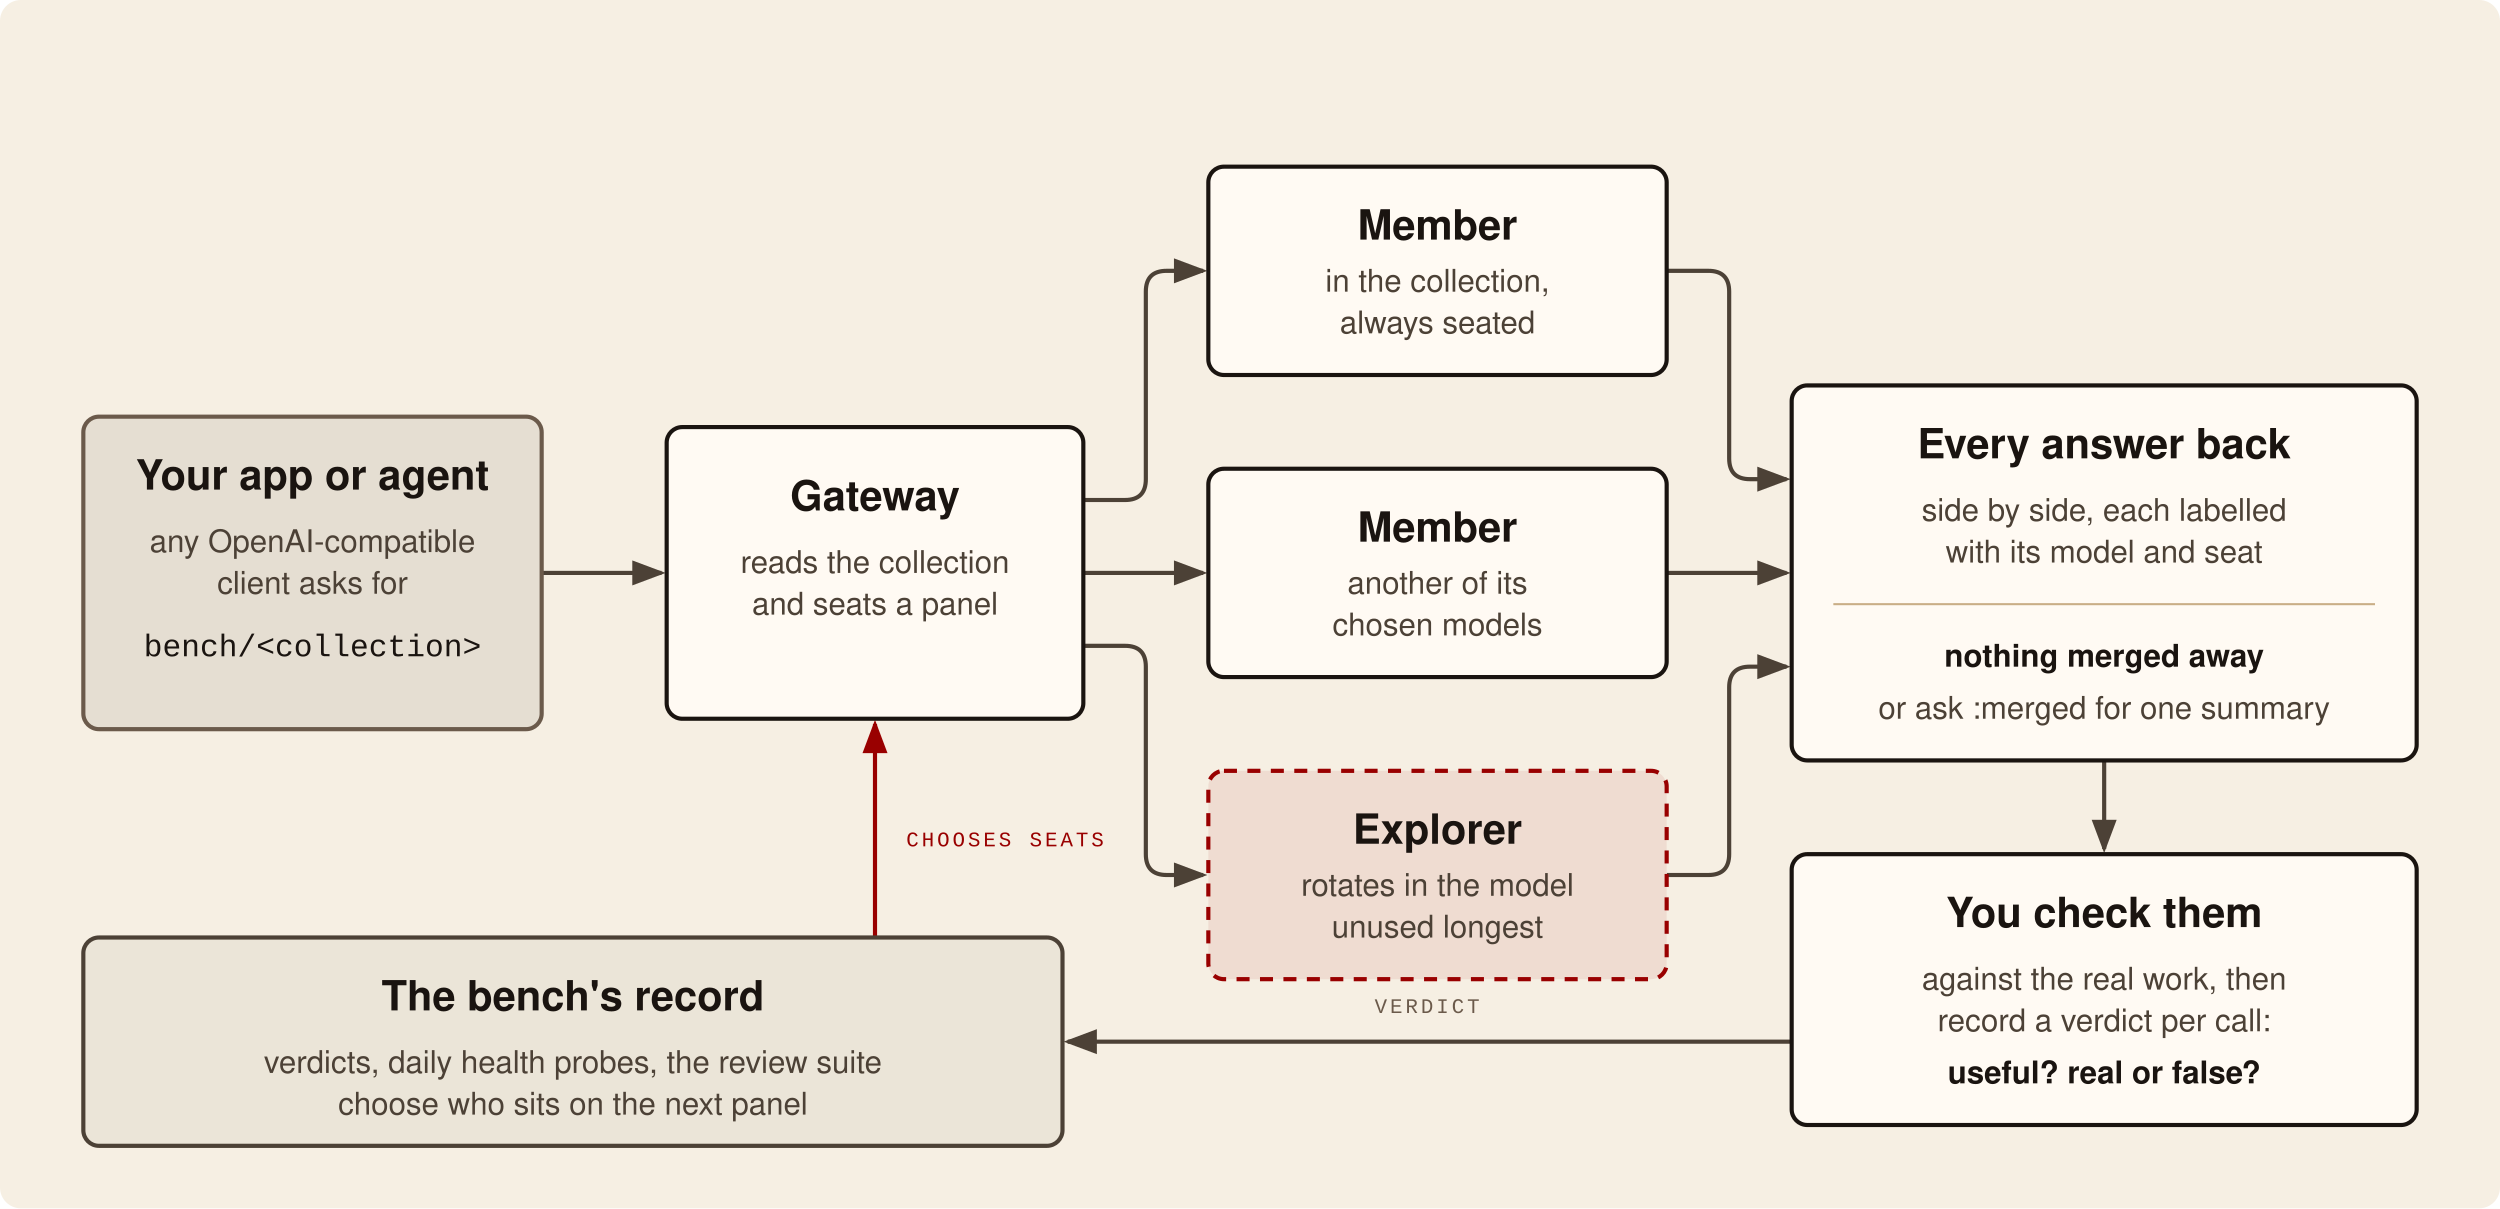
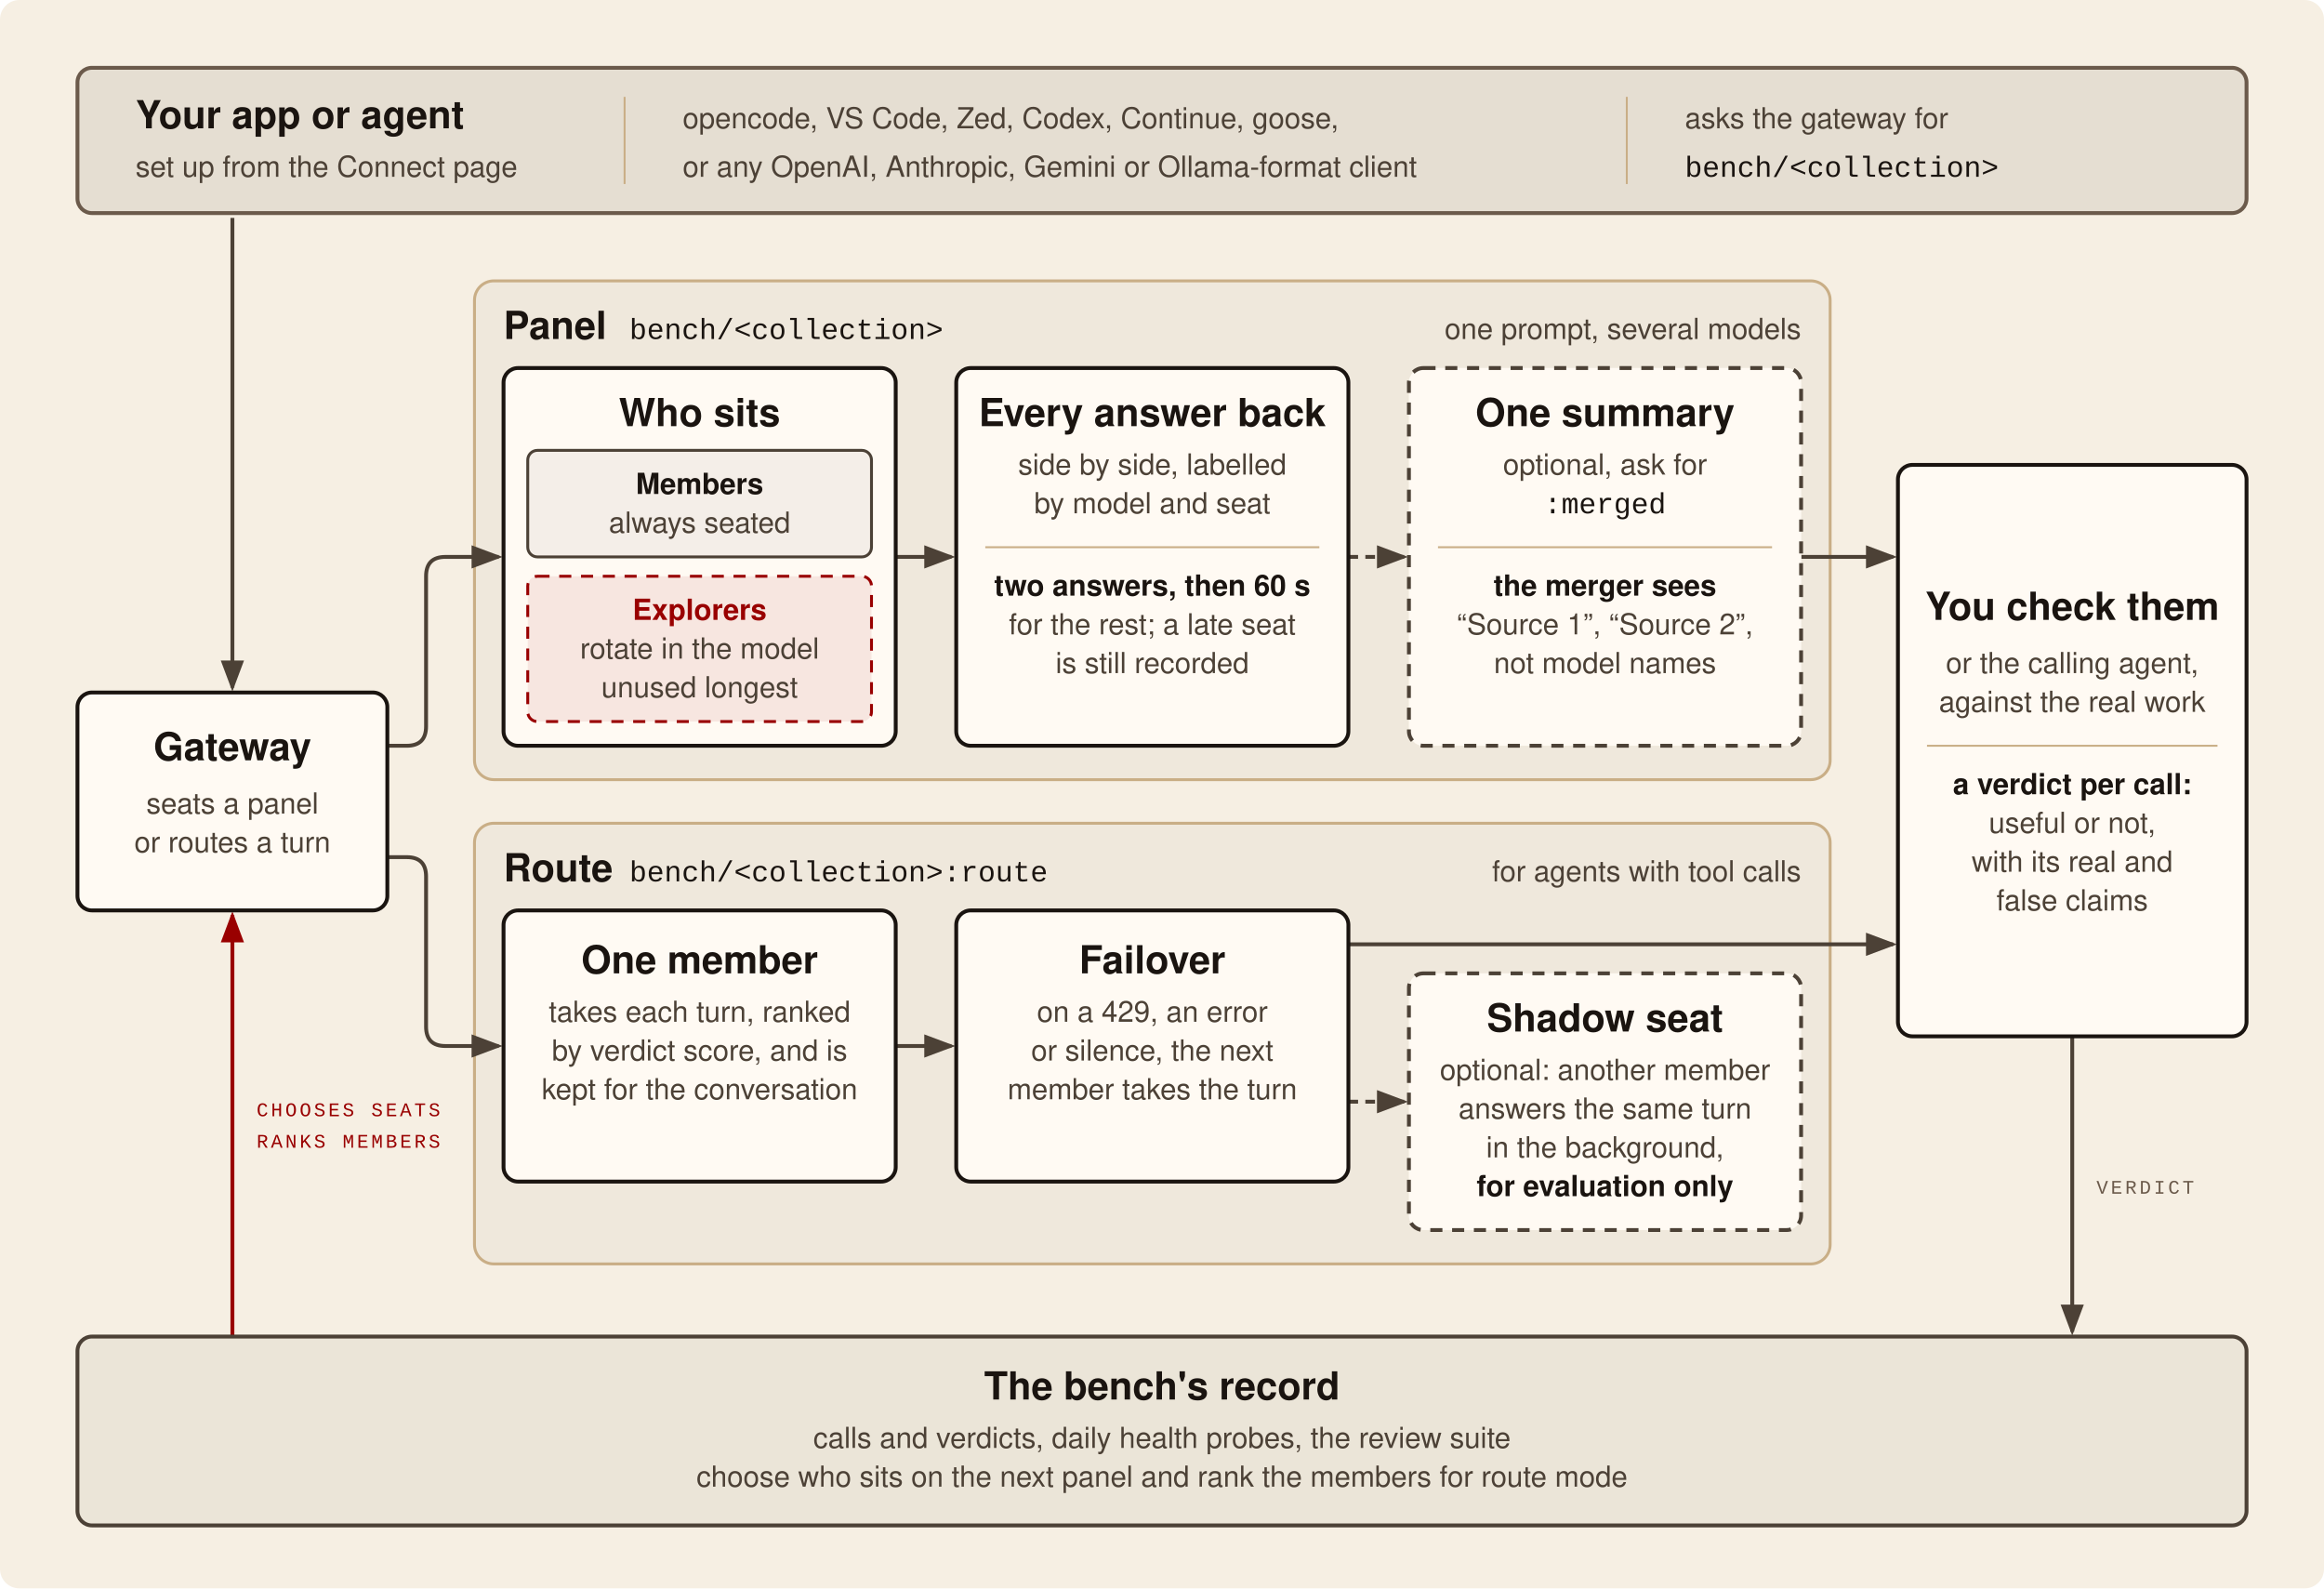
- <svg xmlns="http://www.w3.org/2000/svg" width="960" height="464" viewBox="0 0 960 464" role="img" aria-labelledby="flow-title flow-desc">
+ <svg xmlns="http://www.w3.org/2000/svg" width="960" height="656" viewBox="0 0 960 656" role="img" aria-labelledby="flow-title flow-desc">
  <defs>
    <marker id="flow-arrow" markerWidth="8" markerHeight="6" refX="7" refY="3" orient="auto">
      <polygon points="0 0, 8 3, 0 6" fill="#4c4136" />
    </marker>
    <marker id="flow-arrow-accent" markerWidth="8" markerHeight="6" refX="7" refY="3" orient="auto">
      <polygon points="0 0, 8 3, 0 6" fill="#990000" />
    </marker>
  </defs>
-   <rect width="960" height="464" rx="8" fill="#f6efe3" />
-   <path d="M208 220 H254" fill="none" stroke="#4c4136" stroke-width="1.6" marker-end="url(#flow-arrow)" />
-   <path d="M416 192 H432 Q440 192 440 184 V112 Q440 104 448 104 H462" fill="none" stroke="#4c4136" stroke-width="1.6" marker-end="url(#flow-arrow)" />
-   <path d="M416 220 H462" fill="none" stroke="#4c4136" stroke-width="1.6" marker-end="url(#flow-arrow)" />
-   <path d="M416 248 H432 Q440 248 440 256 V328 Q440 336 448 336 H462" fill="none" stroke="#4c4136" stroke-width="1.6" marker-end="url(#flow-arrow)" />
-   <path d="M640 104 H656 Q664 104 664 112 V176 Q664 184 672 184 H686" fill="none" stroke="#4c4136" stroke-width="1.6" marker-end="url(#flow-arrow)" />
-   <path d="M640 220 H686" fill="none" stroke="#4c4136" stroke-width="1.6" marker-end="url(#flow-arrow)" />
-   <path d="M640 336 H656 Q664 336 664 328 V264 Q664 256 672 256 H686" fill="none" stroke="#4c4136" stroke-width="1.6" marker-end="url(#flow-arrow)" />
-   <path d="M808 292 V326" fill="none" stroke="#4c4136" stroke-width="1.6" marker-end="url(#flow-arrow)" />
-   <path d="M688 400 H410" fill="none" stroke="#4c4136" stroke-width="1.6" marker-end="url(#flow-arrow)" />
-   <path d="M336 360 V278" fill="none" stroke="#990000" stroke-width="1.6" marker-end="url(#flow-arrow-accent)" />
-   <rect x="32" y="160" width="176" height="120" rx="6" fill="#f6efe3" />
-   <rect x="32" y="160" width="176" height="120" rx="6" fill="#4c4136" fill-opacity="0.10" stroke="#6b5a4b" stroke-width="1.6" />
-   <rect x="256" y="164" width="160" height="112" rx="6" fill="#f6efe3" />
-   <rect x="256" y="164" width="160" height="112" rx="6" fill="#fffaf3" stroke="#1a1410" stroke-width="1.6" />
-   <rect x="464" y="64" width="176" height="80" rx="6" fill="#f6efe3" />
-   <rect x="464" y="64" width="176" height="80" rx="6" fill="#fffaf3" stroke="#1a1410" stroke-width="1.6" />
-   <rect x="464" y="180" width="176" height="80" rx="6" fill="#f6efe3" />
-   <rect x="464" y="180" width="176" height="80" rx="6" fill="#fffaf3" stroke="#1a1410" stroke-width="1.6" />
-   <rect x="464" y="296" width="176" height="80" rx="6" fill="#f6efe3" />
-   <rect x="464" y="296" width="176" height="80" rx="6" fill="#990000" fill-opacity="0.08" stroke="#990000" stroke-width="1.6" stroke-dasharray="5 4" />
-   <rect x="688" y="148" width="240" height="144" rx="6" fill="#f6efe3" />
-   <rect x="688" y="148" width="240" height="144" rx="6" fill="#fffaf3" stroke="#1a1410" stroke-width="1.6" />
-   <rect x="688" y="328" width="240" height="104" rx="6" fill="#f6efe3" />
-   <rect x="688" y="328" width="240" height="104" rx="6" fill="#fffaf3" stroke="#1a1410" stroke-width="1.6" />
-   <rect x="32" y="360" width="376" height="80" rx="6" fill="#f6efe3" />
-   <rect x="32" y="360" width="376" height="80" rx="6" fill="#1a1410" fill-opacity="0.05" stroke="#4c4136" stroke-width="1.6" />
-   <rect x="516" y="380" width="64" height="12" rx="2" fill="#f6efe3" />
-   <text x="548" y="389" font-family="ui-monospace, SFMono-Regular, Consolas, 'Liberation Mono', monospace" font-size="8" fill="#6b5a4b" letter-spacing="0.14em" text-anchor="middle">VERDICT</text>
-   <rect x="344" y="316" width="92" height="12" rx="2" fill="#f6efe3" />
-   <text x="348" y="325" font-family="ui-monospace, SFMono-Regular, Consolas, 'Liberation Mono', monospace" font-size="8" fill="#990000" letter-spacing="0.14em" text-anchor="start">CHOOSES SEATS</text>
-   <text x="120" y="188" font-family="-apple-system, BlinkMacSystemFont, 'Segoe UI', Helvetica, Arial, sans-serif" font-size="16" font-weight="600" fill="#1a1410" text-anchor="middle">Your app or agent</text>
-   <text x="120" y="212" font-family="-apple-system, BlinkMacSystemFont, 'Segoe UI', Helvetica, Arial, sans-serif" font-size="12" fill="#4c4136" text-anchor="middle">any OpenAI-compatible</text>
-   <text x="120" y="228" font-family="-apple-system, BlinkMacSystemFont, 'Segoe UI', Helvetica, Arial, sans-serif" font-size="12" fill="#4c4136" text-anchor="middle">client asks for</text>
-   <text x="120" y="252" font-family="ui-monospace, SFMono-Regular, Consolas, 'Liberation Mono', monospace" font-size="12" fill="#1a1410" text-anchor="middle">bench/&lt;collection&gt;</text>
-   <text x="336" y="196" font-family="-apple-system, BlinkMacSystemFont, 'Segoe UI', Helvetica, Arial, sans-serif" font-size="16" font-weight="600" fill="#1a1410" text-anchor="middle">Gateway</text>
-   <text x="336" y="220" font-family="-apple-system, BlinkMacSystemFont, 'Segoe UI', Helvetica, Arial, sans-serif" font-size="12" fill="#4c4136" text-anchor="middle">reads the collection</text>
-   <text x="336" y="236" font-family="-apple-system, BlinkMacSystemFont, 'Segoe UI', Helvetica, Arial, sans-serif" font-size="12" fill="#4c4136" text-anchor="middle">and seats a panel</text>
-   <text x="552" y="92" font-family="-apple-system, BlinkMacSystemFont, 'Segoe UI', Helvetica, Arial, sans-serif" font-size="16" font-weight="600" fill="#1a1410" text-anchor="middle">Member</text>
-   <text x="552" y="112" font-family="-apple-system, BlinkMacSystemFont, 'Segoe UI', Helvetica, Arial, sans-serif" font-size="12" fill="#4c4136" text-anchor="middle">in the collection,</text>
-   <text x="552" y="128" font-family="-apple-system, BlinkMacSystemFont, 'Segoe UI', Helvetica, Arial, sans-serif" font-size="12" fill="#4c4136" text-anchor="middle">always seated</text>
-   <text x="552" y="208" font-family="-apple-system, BlinkMacSystemFont, 'Segoe UI', Helvetica, Arial, sans-serif" font-size="16" font-weight="600" fill="#1a1410" text-anchor="middle">Member</text>
-   <text x="552" y="228" font-family="-apple-system, BlinkMacSystemFont, 'Segoe UI', Helvetica, Arial, sans-serif" font-size="12" fill="#4c4136" text-anchor="middle">another of its</text>
-   <text x="552" y="244" font-family="-apple-system, BlinkMacSystemFont, 'Segoe UI', Helvetica, Arial, sans-serif" font-size="12" fill="#4c4136" text-anchor="middle">chosen models</text>
-   <text x="552" y="324" font-family="-apple-system, BlinkMacSystemFont, 'Segoe UI', Helvetica, Arial, sans-serif" font-size="16" font-weight="600" fill="#1a1410" text-anchor="middle">Explorer</text>
-   <text x="552" y="344" font-family="-apple-system, BlinkMacSystemFont, 'Segoe UI', Helvetica, Arial, sans-serif" font-size="12" fill="#4c4136" text-anchor="middle">rotates in the model</text>
-   <text x="552" y="360" font-family="-apple-system, BlinkMacSystemFont, 'Segoe UI', Helvetica, Arial, sans-serif" font-size="12" fill="#4c4136" text-anchor="middle">unused longest</text>
-   <text x="808" y="176" font-family="-apple-system, BlinkMacSystemFont, 'Segoe UI', Helvetica, Arial, sans-serif" font-size="16" font-weight="600" fill="#1a1410" text-anchor="middle">Every answer back</text>
-   <text x="808" y="200" font-family="-apple-system, BlinkMacSystemFont, 'Segoe UI', Helvetica, Arial, sans-serif" font-size="12" fill="#4c4136" text-anchor="middle">side by side, each labelled</text>
-   <text x="808" y="216" font-family="-apple-system, BlinkMacSystemFont, 'Segoe UI', Helvetica, Arial, sans-serif" font-size="12" fill="#4c4136" text-anchor="middle">with its model and seat</text>
-   <line x1="704" y1="232" x2="912" y2="232" stroke="#c9ae86" stroke-width="0.8" />
-   <text x="808" y="256" font-family="-apple-system, BlinkMacSystemFont, 'Segoe UI', Helvetica, Arial, sans-serif" font-size="12" font-weight="600" fill="#1a1410" text-anchor="middle">nothing merged away</text>
-   <text x="808" y="276" font-family="-apple-system, BlinkMacSystemFont, 'Segoe UI', Helvetica, Arial, sans-serif" font-size="12" fill="#4c4136" text-anchor="middle">or ask :merged for one summary</text>
-   <text x="808" y="356" font-family="-apple-system, BlinkMacSystemFont, 'Segoe UI', Helvetica, Arial, sans-serif" font-size="16" font-weight="600" fill="#1a1410" text-anchor="middle">You check them</text>
-   <text x="808" y="380" font-family="-apple-system, BlinkMacSystemFont, 'Segoe UI', Helvetica, Arial, sans-serif" font-size="12" fill="#4c4136" text-anchor="middle">against the real work, then</text>
-   <text x="808" y="396" font-family="-apple-system, BlinkMacSystemFont, 'Segoe UI', Helvetica, Arial, sans-serif" font-size="12" fill="#4c4136" text-anchor="middle">record a verdict per call:</text>
-   <text x="808" y="416" font-family="-apple-system, BlinkMacSystemFont, 'Segoe UI', Helvetica, Arial, sans-serif" font-size="12" font-weight="600" fill="#1a1410" text-anchor="middle">useful? real or false?</text>
-   <text x="220" y="388" font-family="-apple-system, BlinkMacSystemFont, 'Segoe UI', Helvetica, Arial, sans-serif" font-size="16" font-weight="600" fill="#1a1410" text-anchor="middle">The bench's record</text>
-   <text x="220" y="412" font-family="-apple-system, BlinkMacSystemFont, 'Segoe UI', Helvetica, Arial, sans-serif" font-size="12" fill="#4c4136" text-anchor="middle">verdicts, daily health probes, the review suite</text>
-   <text x="220" y="428" font-family="-apple-system, BlinkMacSystemFont, 'Segoe UI', Helvetica, Arial, sans-serif" font-size="12" fill="#4c4136" text-anchor="middle">choose who sits on the next panel</text>
+   <rect width="960" height="656" rx="8" fill="#f6efe3" />
+   <rect x="196" y="116" width="560" height="206" rx="8" fill="#4c4136" fill-opacity="0.04" stroke="#c9ae86" stroke-width="1.2" />
+   <rect x="196" y="340" width="560" height="182" rx="8" fill="#4c4136" fill-opacity="0.04" stroke="#c9ae86" stroke-width="1.2" />
+   <path d="M96 90 V284" fill="none" stroke="#4c4136" stroke-width="1.6" marker-end="url(#flow-arrow)" />
+   <path d="M160 308 H168 Q176 308 176 300 V238 Q176 230 184 230 H206" fill="none" stroke="#4c4136" stroke-width="1.6" marker-end="url(#flow-arrow)" />
+   <path d="M160 354 H168 Q176 354 176 362 V424 Q176 432 184 432 H206" fill="none" stroke="#4c4136" stroke-width="1.6" marker-end="url(#flow-arrow)" />
+   <path d="M370 230 H393" fill="none" stroke="#4c4136" stroke-width="1.6" marker-end="url(#flow-arrow)" />
+   <path d="M557 230 H580" fill="none" stroke="#4c4136" stroke-width="1.6" stroke-dasharray="4 3" marker-end="url(#flow-arrow)" />
+   <path d="M744 230 H782" fill="none" stroke="#4c4136" stroke-width="1.6" marker-end="url(#flow-arrow)" />
+   <path d="M370 432 H393" fill="none" stroke="#4c4136" stroke-width="1.6" marker-end="url(#flow-arrow)" />
+   <path d="M557 455 H580" fill="none" stroke="#4c4136" stroke-width="1.6" stroke-dasharray="4 3" marker-end="url(#flow-arrow)" />
+   <path d="M557 390 H782" fill="none" stroke="#4c4136" stroke-width="1.6" marker-end="url(#flow-arrow)" />
+   <path d="M856 428 V550" fill="none" stroke="#4c4136" stroke-width="1.6" marker-end="url(#flow-arrow)" />
+   <path d="M96 552 V378" fill="none" stroke="#990000" stroke-width="1.6" marker-end="url(#flow-arrow-accent)" />
+   <rect x="32" y="28" width="896" height="60" rx="6" fill="#f6efe3" />
+   <rect x="32" y="28" width="896" height="60" rx="6" fill="#4c4136" fill-opacity="0.10" stroke="#6b5a4b" stroke-width="1.6" />
+   <line x1="258" y1="40" x2="258" y2="76" stroke="#c9ae86" stroke-width="0.8" />
+   <line x1="672" y1="40" x2="672" y2="76" stroke="#c9ae86" stroke-width="0.8" />
+   <rect x="32" y="286" width="128" height="90" rx="6" fill="#f6efe3" />
+   <rect x="32" y="286" width="128" height="90" rx="6" fill="#fffaf3" stroke="#1a1410" stroke-width="1.6" />
+   <rect x="208" y="152" width="162" height="156" rx="6" fill="#f6efe3" />
+   <rect x="208" y="152" width="162" height="156" rx="6" fill="#fffaf3" stroke="#1a1410" stroke-width="1.6" />
+   <rect x="218" y="186" width="142" height="44" rx="4" fill="#4c4136" fill-opacity="0.06" stroke="#4c4136" stroke-width="1.2" />
+   <rect x="218" y="238" width="142" height="60" rx="4" fill="#990000" fill-opacity="0.08" stroke="#990000" stroke-width="1.2" stroke-dasharray="5 4" />
+   <rect x="395" y="152" width="162" height="156" rx="6" fill="#f6efe3" />
+   <rect x="395" y="152" width="162" height="156" rx="6" fill="#fffaf3" stroke="#1a1410" stroke-width="1.6" />
+   <line x1="407" y1="226" x2="545" y2="226" stroke="#c9ae86" stroke-width="0.8" />
+   <rect x="582" y="152" width="162" height="156" rx="6" fill="#f6efe3" />
+   <rect x="582" y="152" width="162" height="156" rx="6" fill="#fffaf3" stroke="#4c4136" stroke-width="1.6" stroke-dasharray="5 4" />
+   <line x1="594" y1="226" x2="732" y2="226" stroke="#c9ae86" stroke-width="0.8" />
+   <rect x="208" y="376" width="162" height="112" rx="6" fill="#f6efe3" />
+   <rect x="208" y="376" width="162" height="112" rx="6" fill="#fffaf3" stroke="#1a1410" stroke-width="1.6" />
+   <rect x="395" y="376" width="162" height="112" rx="6" fill="#f6efe3" />
+   <rect x="395" y="376" width="162" height="112" rx="6" fill="#fffaf3" stroke="#1a1410" stroke-width="1.6" />
+   <rect x="582" y="402" width="162" height="106" rx="6" fill="#f6efe3" />
+   <rect x="582" y="402" width="162" height="106" rx="6" fill="#fffaf3" stroke="#4c4136" stroke-width="1.6" stroke-dasharray="5 4" />
+   <rect x="784" y="192" width="144" height="236" rx="6" fill="#f6efe3" />
+   <rect x="784" y="192" width="144" height="236" rx="6" fill="#fffaf3" stroke="#1a1410" stroke-width="1.6" />
+   <line x1="796" y1="308" x2="916" y2="308" stroke="#c9ae86" stroke-width="0.8" />
+   <rect x="32" y="552" width="896" height="78" rx="6" fill="#f6efe3" />
+   <rect x="32" y="552" width="896" height="78" rx="6" fill="#1a1410" fill-opacity="0.05" stroke="#4c4136" stroke-width="1.6" />
+   <text x="106" y="461" font-family="ui-monospace, SFMono-Regular, Consolas, 'Liberation Mono', monospace" font-size="8" fill="#990000" letter-spacing="0.14em" text-anchor="start">CHOOSES SEATS</text>
+   <text x="106" y="474" font-family="ui-monospace, SFMono-Regular, Consolas, 'Liberation Mono', monospace" font-size="8" fill="#990000" letter-spacing="0.14em" text-anchor="start">RANKS MEMBERS</text>
+   <text x="866" y="493" font-family="ui-monospace, SFMono-Regular, Consolas, 'Liberation Mono', monospace" font-size="8" fill="#6b5a4b" letter-spacing="0.14em" text-anchor="start">VERDICT</text>
+   <text x="56" y="53" font-family="-apple-system, BlinkMacSystemFont, 'Segoe UI', Helvetica, Arial, sans-serif" font-size="16" font-weight="600" fill="#1a1410" text-anchor="start">Your app or agent</text>
+   <text x="56" y="73" font-family="-apple-system, BlinkMacSystemFont, 'Segoe UI', Helvetica, Arial, sans-serif" font-size="12" fill="#4c4136" text-anchor="start">set up from the Connect page</text>
+   <text x="282" y="53" font-family="-apple-system, BlinkMacSystemFont, 'Segoe UI', Helvetica, Arial, sans-serif" font-size="12" fill="#4c4136" text-anchor="start">opencode, VS Code, Zed, Codex, Continue, goose,</text>
+   <text x="282" y="73" font-family="-apple-system, BlinkMacSystemFont, 'Segoe UI', Helvetica, Arial, sans-serif" font-size="12" fill="#4c4136" text-anchor="start">or any OpenAI, Anthropic, Gemini or Ollama-format client</text>
+   <text x="696" y="53" font-family="-apple-system, BlinkMacSystemFont, 'Segoe UI', Helvetica, Arial, sans-serif" font-size="12" fill="#4c4136" text-anchor="start">asks the gateway for</text>
+   <text x="696" y="73" font-family="ui-monospace, SFMono-Regular, Consolas, 'Liberation Mono', monospace" font-size="12" fill="#1a1410" text-anchor="start">bench/&lt;collection&gt;</text>
+   <text x="96" y="314" font-family="-apple-system, BlinkMacSystemFont, 'Segoe UI', Helvetica, Arial, sans-serif" font-size="16" font-weight="600" fill="#1a1410" text-anchor="middle">Gateway</text>
+   <text x="96" y="336" font-family="-apple-system, BlinkMacSystemFont, 'Segoe UI', Helvetica, Arial, sans-serif" font-size="12" fill="#4c4136" text-anchor="middle">seats a panel</text>
+   <text x="96" y="352" font-family="-apple-system, BlinkMacSystemFont, 'Segoe UI', Helvetica, Arial, sans-serif" font-size="12" fill="#4c4136" text-anchor="middle">or routes a turn</text>
+   <text x="208" y="140" font-family="-apple-system, BlinkMacSystemFont, 'Segoe UI', Helvetica, Arial, sans-serif" font-size="16" font-weight="600" fill="#1a1410" text-anchor="start">Panel</text>
+   <text x="260" y="140" font-family="ui-monospace, SFMono-Regular, Consolas, 'Liberation Mono', monospace" font-size="12" fill="#1a1410" text-anchor="start">bench/&lt;collection&gt;</text>
+   <text x="744" y="140" font-family="-apple-system, BlinkMacSystemFont, 'Segoe UI', Helvetica, Arial, sans-serif" font-size="12" fill="#4c4136" text-anchor="end">one prompt, several models</text>
+   <text x="289" y="176" font-family="-apple-system, BlinkMacSystemFont, 'Segoe UI', Helvetica, Arial, sans-serif" font-size="16" font-weight="600" fill="#1a1410" text-anchor="middle">Who sits</text>
+   <text x="289" y="204" font-family="-apple-system, BlinkMacSystemFont, 'Segoe UI', Helvetica, Arial, sans-serif" font-size="12" font-weight="600" fill="#1a1410" text-anchor="middle">Members</text>
+   <text x="289" y="220" font-family="-apple-system, BlinkMacSystemFont, 'Segoe UI', Helvetica, Arial, sans-serif" font-size="12" fill="#4c4136" text-anchor="middle">always seated</text>
+   <text x="289" y="256" font-family="-apple-system, BlinkMacSystemFont, 'Segoe UI', Helvetica, Arial, sans-serif" font-size="12" font-weight="600" fill="#990000" text-anchor="middle">Explorers</text>
+   <text x="289" y="272" font-family="-apple-system, BlinkMacSystemFont, 'Segoe UI', Helvetica, Arial, sans-serif" font-size="12" fill="#4c4136" text-anchor="middle">rotate in the model</text>
+   <text x="289" y="288" font-family="-apple-system, BlinkMacSystemFont, 'Segoe UI', Helvetica, Arial, sans-serif" font-size="12" fill="#4c4136" text-anchor="middle">unused longest</text>
+   <text x="476" y="176" font-family="-apple-system, BlinkMacSystemFont, 'Segoe UI', Helvetica, Arial, sans-serif" font-size="16" font-weight="600" fill="#1a1410" text-anchor="middle">Every answer back</text>
+   <text x="476" y="196" font-family="-apple-system, BlinkMacSystemFont, 'Segoe UI', Helvetica, Arial, sans-serif" font-size="12" fill="#4c4136" text-anchor="middle">side by side, labelled</text>
+   <text x="476" y="212" font-family="-apple-system, BlinkMacSystemFont, 'Segoe UI', Helvetica, Arial, sans-serif" font-size="12" fill="#4c4136" text-anchor="middle">by model and seat</text>
+   <text x="476" y="246" font-family="-apple-system, BlinkMacSystemFont, 'Segoe UI', Helvetica, Arial, sans-serif" font-size="12" font-weight="600" fill="#1a1410" text-anchor="middle">two answers, then 60 s</text>
+   <text x="476" y="262" font-family="-apple-system, BlinkMacSystemFont, 'Segoe UI', Helvetica, Arial, sans-serif" font-size="12" fill="#4c4136" text-anchor="middle">for the rest; a late seat</text>
+   <text x="476" y="278" font-family="-apple-system, BlinkMacSystemFont, 'Segoe UI', Helvetica, Arial, sans-serif" font-size="12" fill="#4c4136" text-anchor="middle">is still recorded</text>
+   <text x="663" y="176" font-family="-apple-system, BlinkMacSystemFont, 'Segoe UI', Helvetica, Arial, sans-serif" font-size="16" font-weight="600" fill="#1a1410" text-anchor="middle">One summary</text>
+   <text x="663" y="196" font-family="-apple-system, BlinkMacSystemFont, 'Segoe UI', Helvetica, Arial, sans-serif" font-size="12" fill="#4c4136" text-anchor="middle">optional, ask for</text>
+   <text x="663" y="212" font-family="ui-monospace, SFMono-Regular, Consolas, 'Liberation Mono', monospace" font-size="12" fill="#1a1410" text-anchor="middle">:merged</text>
+   <text x="663" y="246" font-family="-apple-system, BlinkMacSystemFont, 'Segoe UI', Helvetica, Arial, sans-serif" font-size="12" font-weight="600" fill="#1a1410" text-anchor="middle">the merger sees</text>
+   <text x="663" y="262" font-family="-apple-system, BlinkMacSystemFont, 'Segoe UI', Helvetica, Arial, sans-serif" font-size="12" fill="#4c4136" text-anchor="middle">“Source 1”, “Source 2”,</text>
+   <text x="663" y="278" font-family="-apple-system, BlinkMacSystemFont, 'Segoe UI', Helvetica, Arial, sans-serif" font-size="12" fill="#4c4136" text-anchor="middle">not model names</text>
+   <text x="208" y="364" font-family="-apple-system, BlinkMacSystemFont, 'Segoe UI', Helvetica, Arial, sans-serif" font-size="16" font-weight="600" fill="#1a1410" text-anchor="start">Route</text>
+   <text x="260" y="364" font-family="ui-monospace, SFMono-Regular, Consolas, 'Liberation Mono', monospace" font-size="12" fill="#1a1410" text-anchor="start">bench/&lt;collection&gt;:route</text>
+   <text x="744" y="364" font-family="-apple-system, BlinkMacSystemFont, 'Segoe UI', Helvetica, Arial, sans-serif" font-size="12" fill="#4c4136" text-anchor="end">for agents with tool calls</text>
+   <text x="289" y="402" font-family="-apple-system, BlinkMacSystemFont, 'Segoe UI', Helvetica, Arial, sans-serif" font-size="16" font-weight="600" fill="#1a1410" text-anchor="middle">One member</text>
+   <text x="289" y="422" font-family="-apple-system, BlinkMacSystemFont, 'Segoe UI', Helvetica, Arial, sans-serif" font-size="12" fill="#4c4136" text-anchor="middle">takes each turn, ranked</text>
+   <text x="289" y="438" font-family="-apple-system, BlinkMacSystemFont, 'Segoe UI', Helvetica, Arial, sans-serif" font-size="12" fill="#4c4136" text-anchor="middle">by verdict score, and is</text>
+   <text x="289" y="454" font-family="-apple-system, BlinkMacSystemFont, 'Segoe UI', Helvetica, Arial, sans-serif" font-size="12" fill="#4c4136" text-anchor="middle">kept for the conversation</text>
+   <text x="476" y="402" font-family="-apple-system, BlinkMacSystemFont, 'Segoe UI', Helvetica, Arial, sans-serif" font-size="16" font-weight="600" fill="#1a1410" text-anchor="middle">Failover</text>
+   <text x="476" y="422" font-family="-apple-system, BlinkMacSystemFont, 'Segoe UI', Helvetica, Arial, sans-serif" font-size="12" fill="#4c4136" text-anchor="middle">on a 429, an error</text>
+   <text x="476" y="438" font-family="-apple-system, BlinkMacSystemFont, 'Segoe UI', Helvetica, Arial, sans-serif" font-size="12" fill="#4c4136" text-anchor="middle">or silence, the next</text>
+   <text x="476" y="454" font-family="-apple-system, BlinkMacSystemFont, 'Segoe UI', Helvetica, Arial, sans-serif" font-size="12" fill="#4c4136" text-anchor="middle">member takes the turn</text>
+   <text x="663" y="426" font-family="-apple-system, BlinkMacSystemFont, 'Segoe UI', Helvetica, Arial, sans-serif" font-size="16" font-weight="600" fill="#1a1410" text-anchor="middle">Shadow seat</text>
+   <text x="663" y="446" font-family="-apple-system, BlinkMacSystemFont, 'Segoe UI', Helvetica, Arial, sans-serif" font-size="12" fill="#4c4136" text-anchor="middle">optional: another member</text>
+   <text x="663" y="462" font-family="-apple-system, BlinkMacSystemFont, 'Segoe UI', Helvetica, Arial, sans-serif" font-size="12" fill="#4c4136" text-anchor="middle">answers the same turn</text>
+   <text x="663" y="478" font-family="-apple-system, BlinkMacSystemFont, 'Segoe UI', Helvetica, Arial, sans-serif" font-size="12" fill="#4c4136" text-anchor="middle">in the background,</text>
+   <text x="663" y="494" font-family="-apple-system, BlinkMacSystemFont, 'Segoe UI', Helvetica, Arial, sans-serif" font-size="12" font-weight="600" fill="#1a1410" text-anchor="middle">for evaluation only</text>
+   <text x="856" y="256" font-family="-apple-system, BlinkMacSystemFont, 'Segoe UI', Helvetica, Arial, sans-serif" font-size="16" font-weight="600" fill="#1a1410" text-anchor="middle">You check them</text>
+   <text x="856" y="278" font-family="-apple-system, BlinkMacSystemFont, 'Segoe UI', Helvetica, Arial, sans-serif" font-size="12" fill="#4c4136" text-anchor="middle">or the calling agent,</text>
+   <text x="856" y="294" font-family="-apple-system, BlinkMacSystemFont, 'Segoe UI', Helvetica, Arial, sans-serif" font-size="12" fill="#4c4136" text-anchor="middle">against the real work</text>
+   <text x="856" y="328" font-family="-apple-system, BlinkMacSystemFont, 'Segoe UI', Helvetica, Arial, sans-serif" font-size="12" font-weight="600" fill="#1a1410" text-anchor="middle">a verdict per call:</text>
+   <text x="856" y="344" font-family="-apple-system, BlinkMacSystemFont, 'Segoe UI', Helvetica, Arial, sans-serif" font-size="12" fill="#4c4136" text-anchor="middle">useful or not,</text>
+   <text x="856" y="360" font-family="-apple-system, BlinkMacSystemFont, 'Segoe UI', Helvetica, Arial, sans-serif" font-size="12" fill="#4c4136" text-anchor="middle">with its real and</text>
+   <text x="856" y="376" font-family="-apple-system, BlinkMacSystemFont, 'Segoe UI', Helvetica, Arial, sans-serif" font-size="12" fill="#4c4136" text-anchor="middle">false claims</text>
+   <text x="480" y="578" font-family="-apple-system, BlinkMacSystemFont, 'Segoe UI', Helvetica, Arial, sans-serif" font-size="16" font-weight="600" fill="#1a1410" text-anchor="middle">The bench's record</text>
+   <text x="480" y="598" font-family="-apple-system, BlinkMacSystemFont, 'Segoe UI', Helvetica, Arial, sans-serif" font-size="12" fill="#4c4136" text-anchor="middle">calls and verdicts, daily health probes, the review suite</text>
+   <text x="480" y="614" font-family="-apple-system, BlinkMacSystemFont, 'Segoe UI', Helvetica, Arial, sans-serif" font-size="12" fill="#4c4136" text-anchor="middle">choose who sits on the next panel and rank the members for route mode</text>
</svg>
